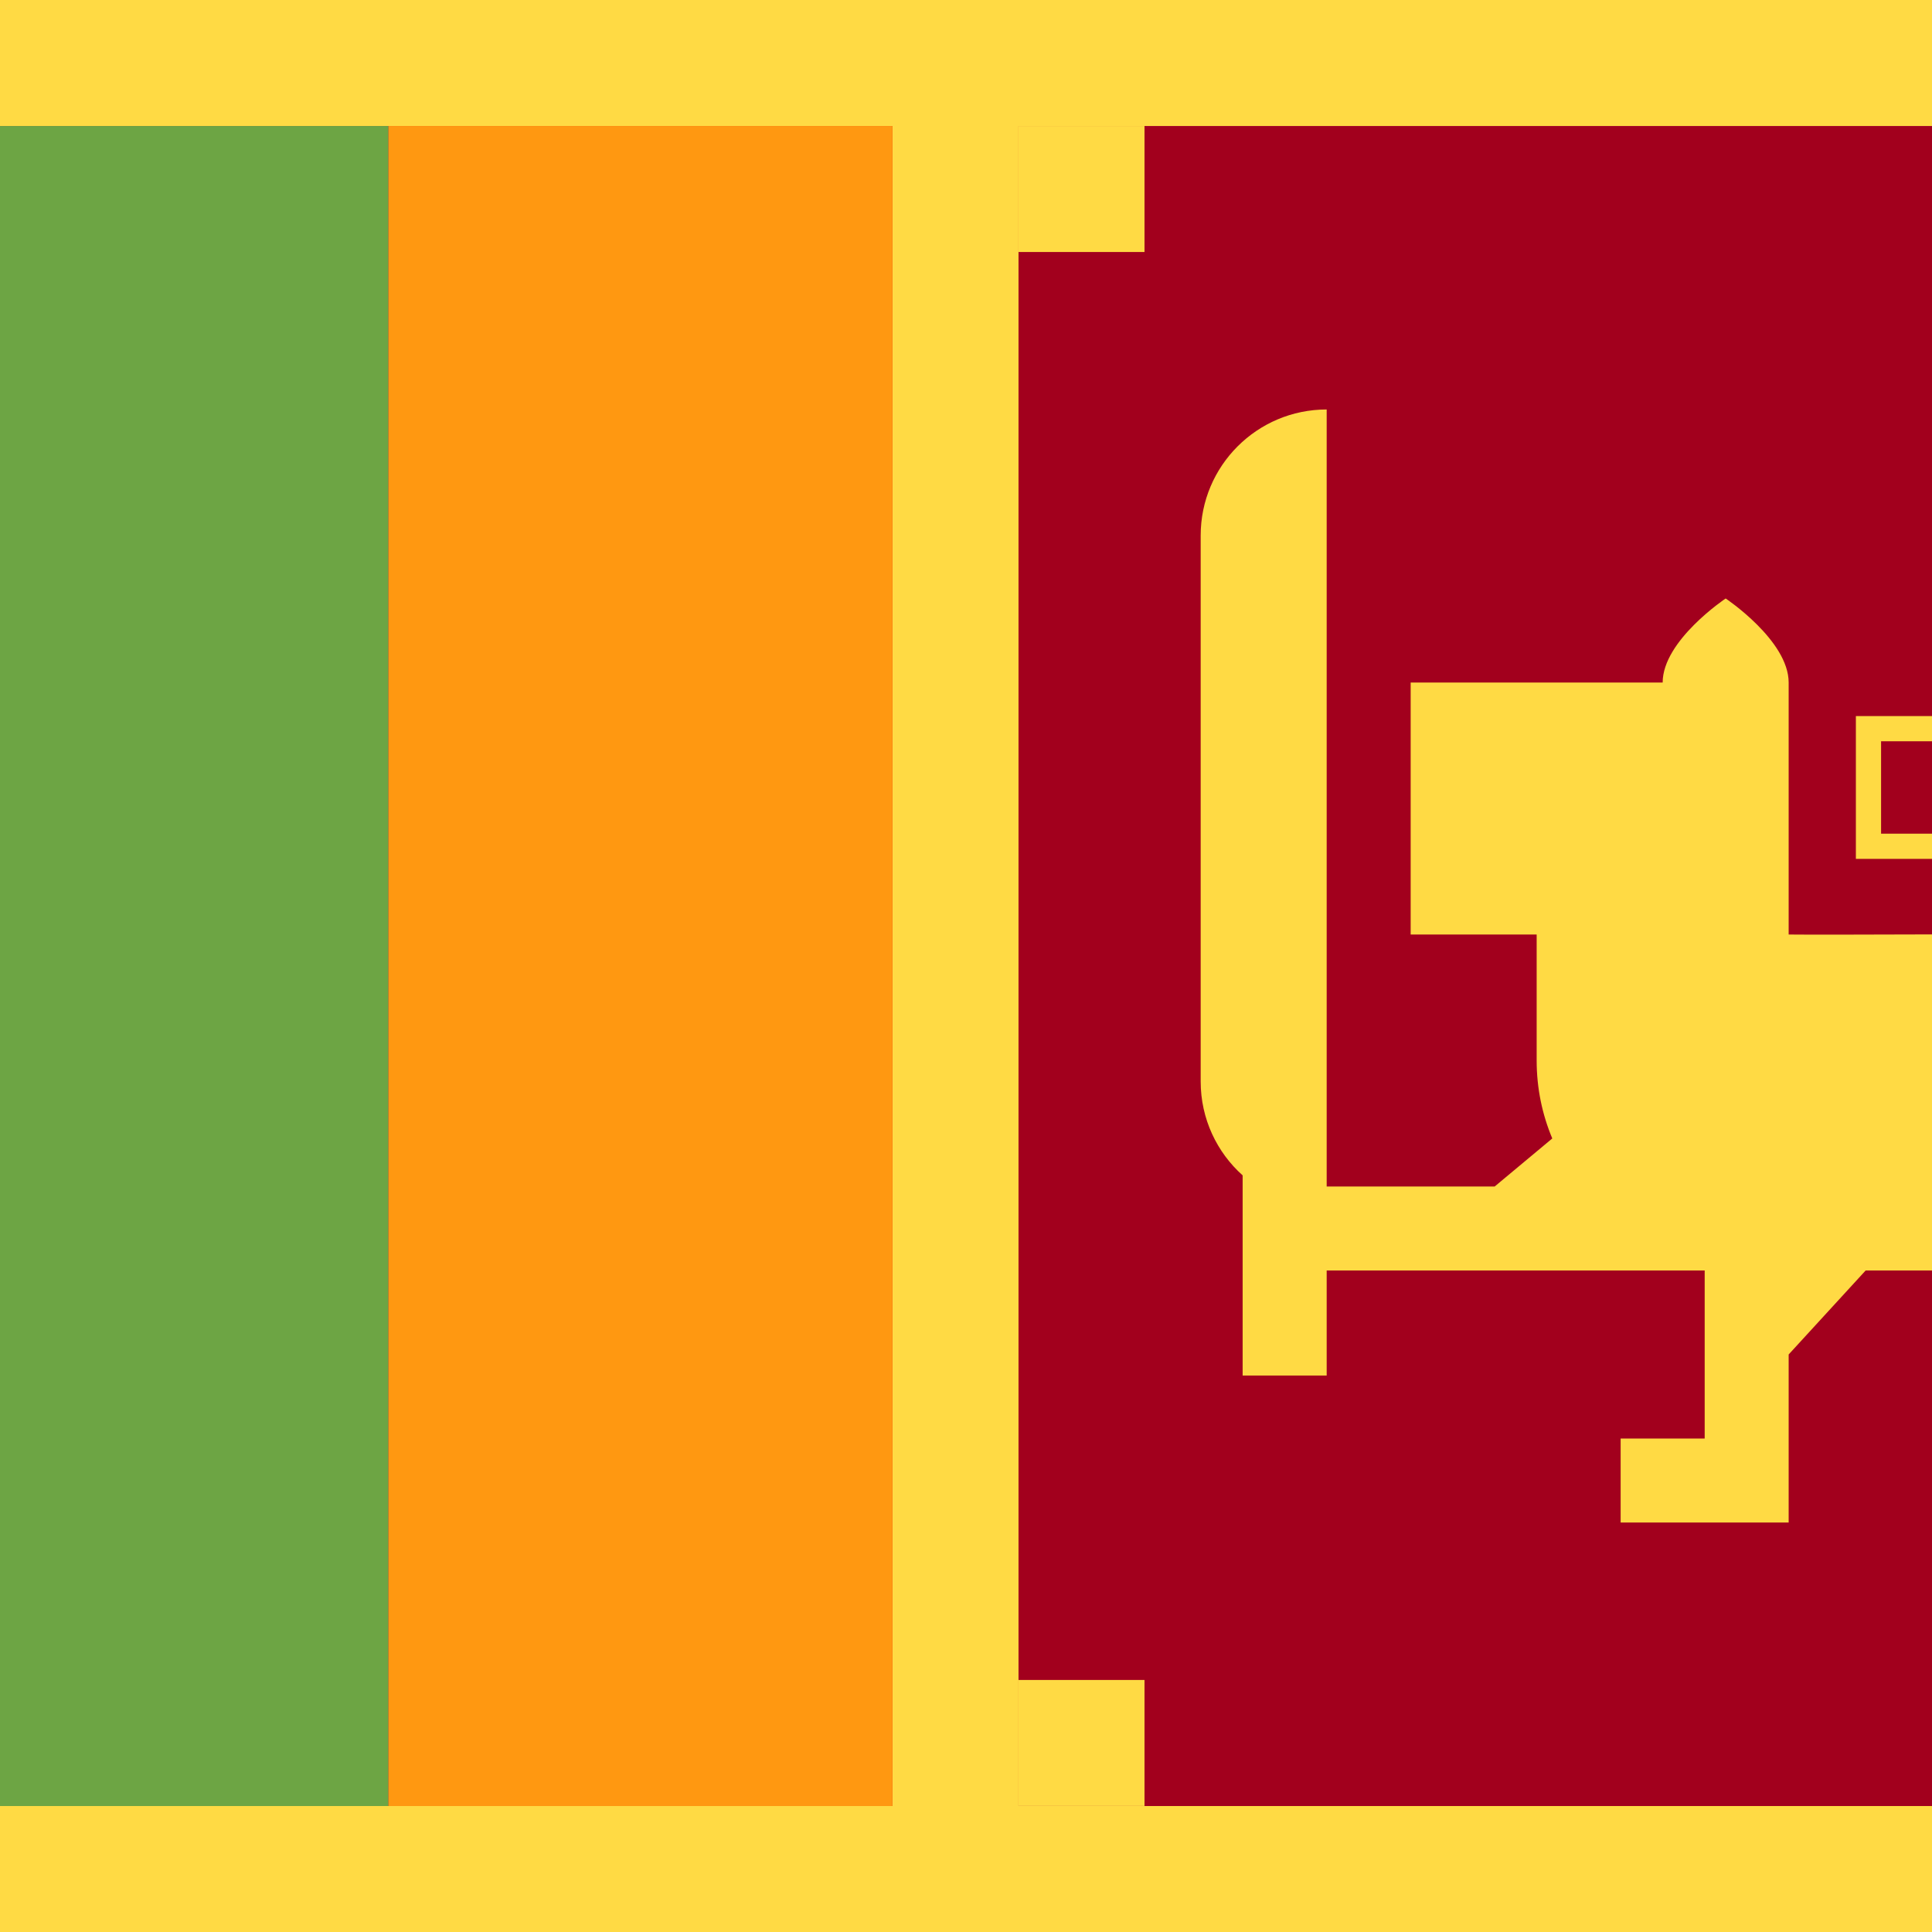
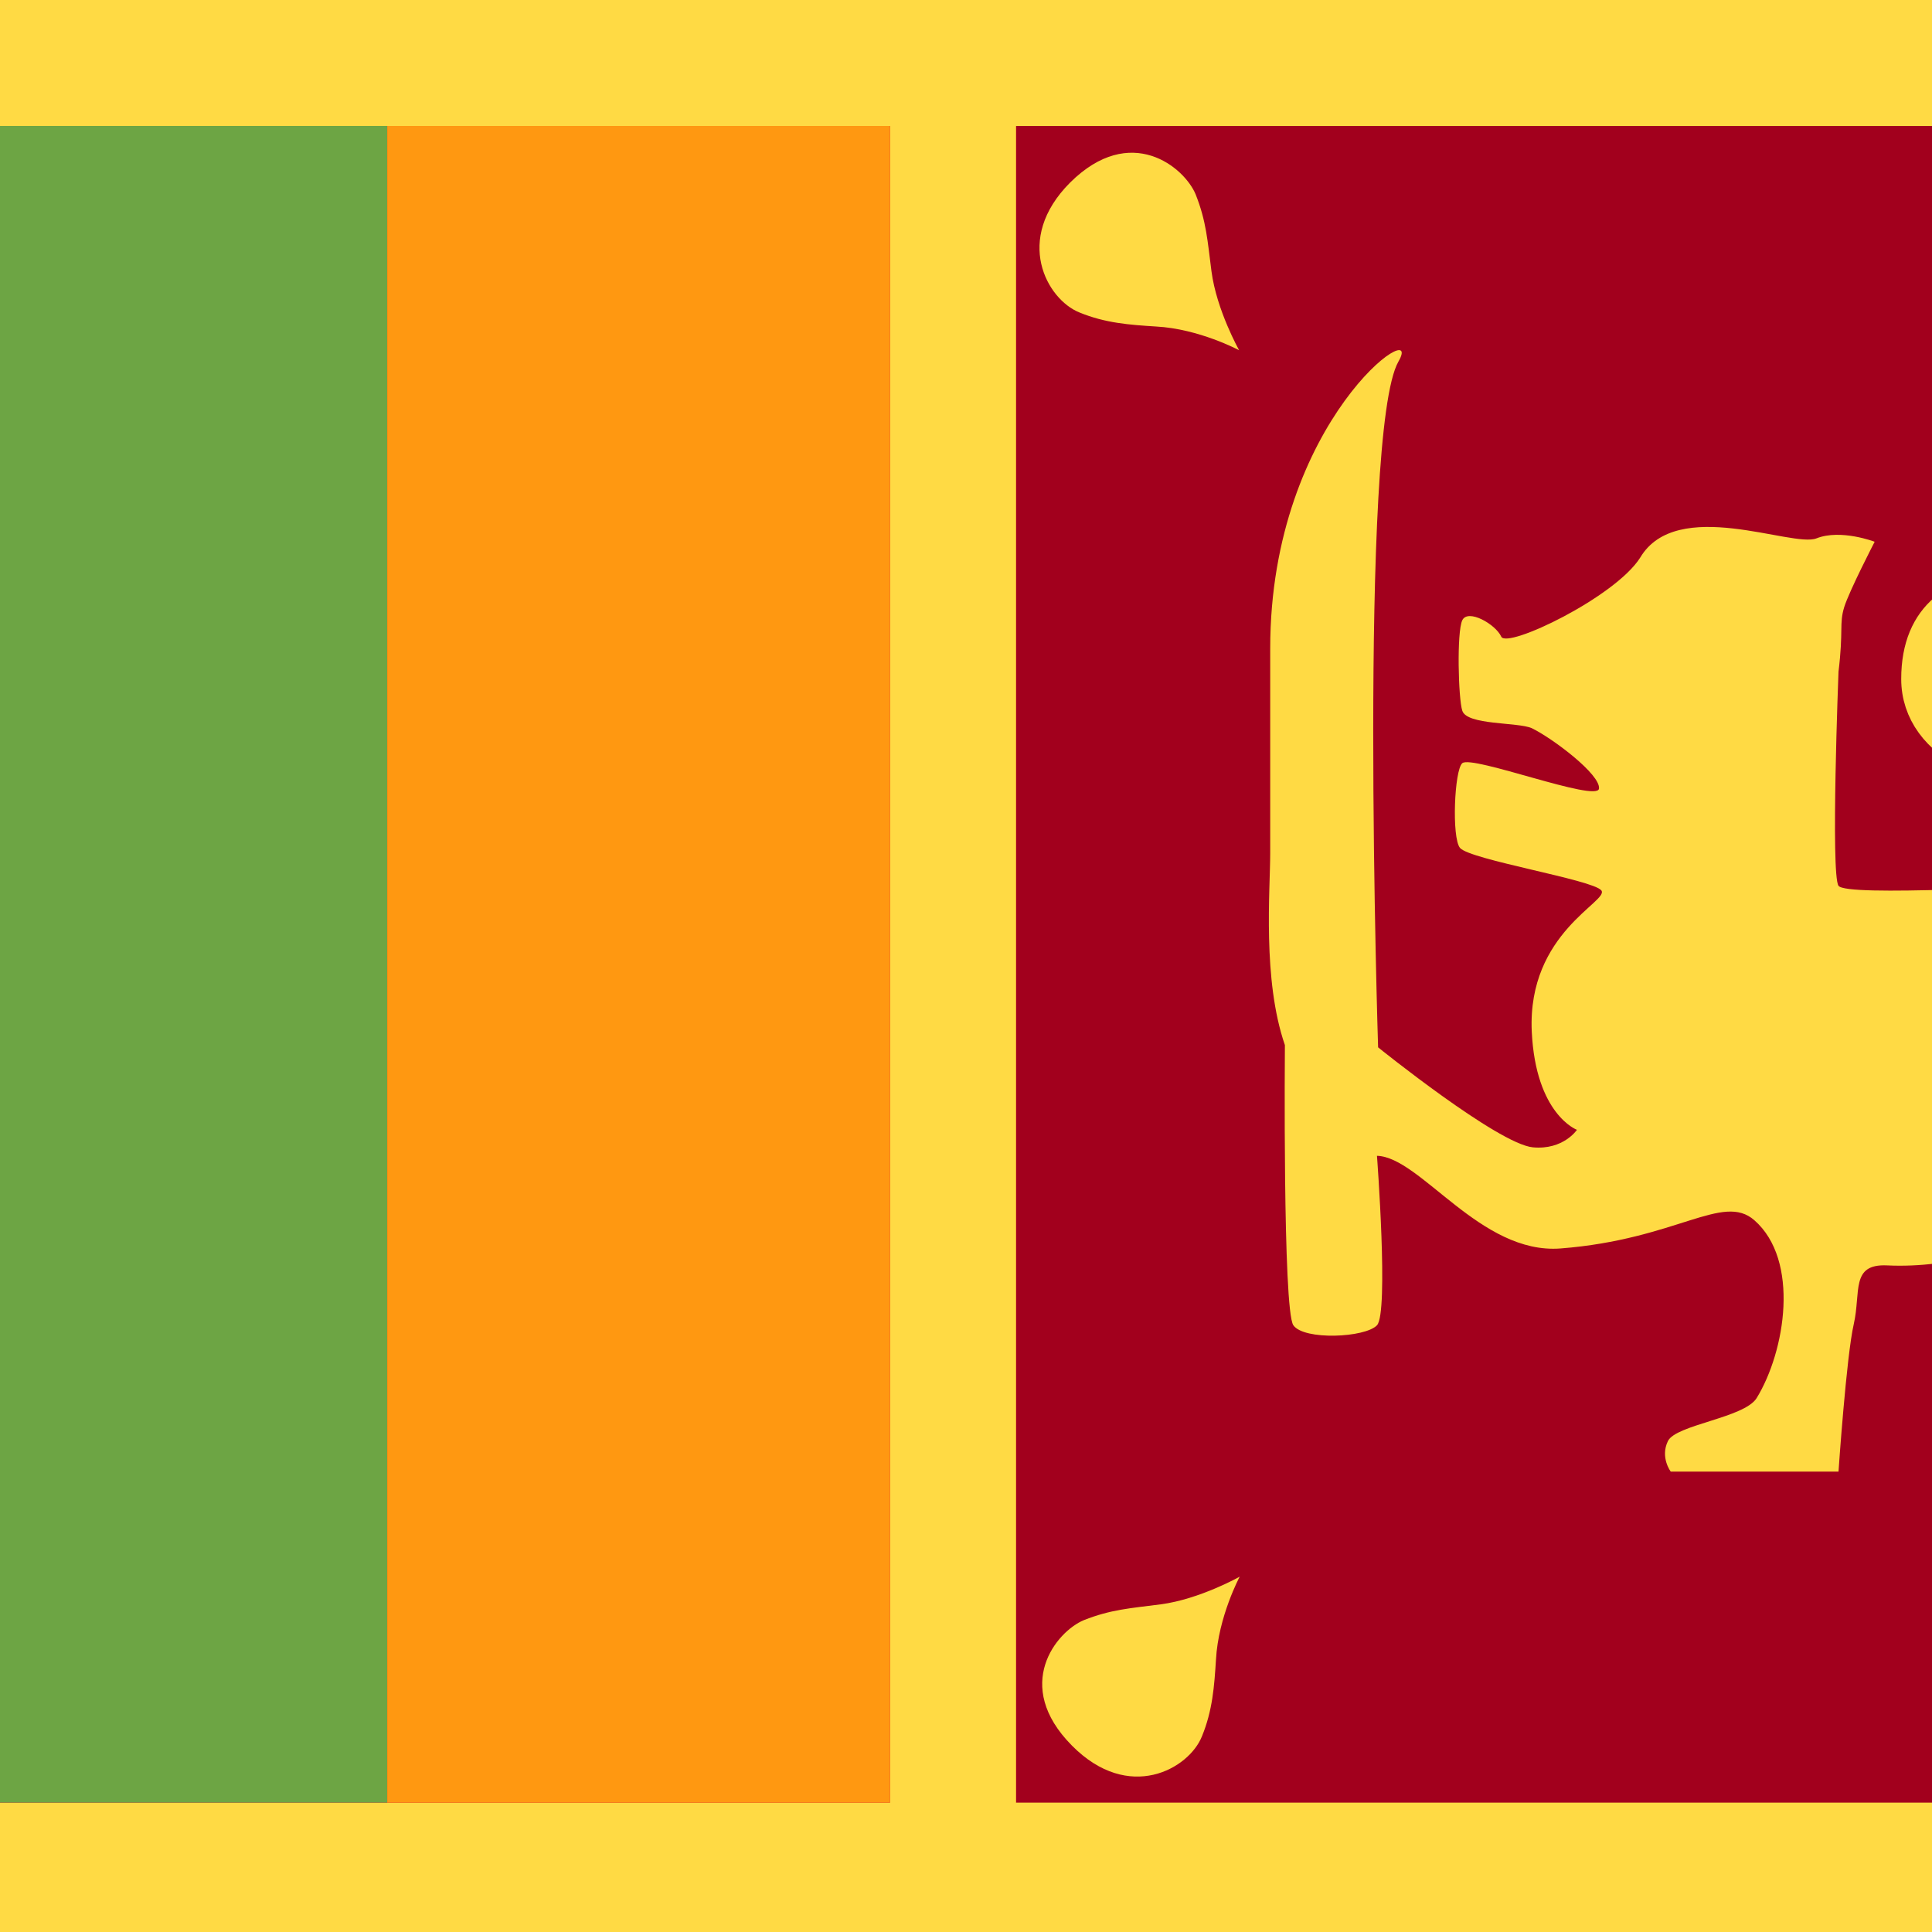
- <svg xmlns="http://www.w3.org/2000/svg" viewBox="42.667 85.333 341.333 341.333">
-   <path fill="#FFDA44" d="M0,85.329v341.337h512V85.329H0z M489.739,404.405h-267.13V107.59h267.13V404.405z" />
-   <rect x="222.609" y="107.595" fill="#A2001D" width="267.13" height="296.815" />
-   <rect x="22.261" y="107.595" fill="#D80027" width="200.348" height="296.815" />
-   <rect x="200.348" y="85.334" fill="#FFDA44" width="22.261" height="341.337" />
-   <rect x="22.261" y="107.595" fill="#6DA544" width="89.043" height="296.815" />
-   <rect x="111.304" y="107.595" fill="#FF9811" width="89.043" height="296.815" />
+ <svg xmlns="http://www.w3.org/2000/svg" version="1.1" viewBox="42.75 0 342 342">
+   <rect x="0" y="0" fill="#FFDA44" width="513" height="342" />
+   <rect x="222.6" y="22.3" fill="#A2001D" width="267.1" height="296.8" />
+   <rect x="22.3" y="22.3" fill="#D80027" width="200.3" height="296.8" />
+   <rect x="200.3" y="0" fill="#FFDA44" width="22.3" height="342" />
+   <rect x="22.3" y="22.3" fill="#6DA544" width="89" height="296.8" />
+   <rect x="111.3" y="22.3" fill="#FF9811" width="89" height="296.8" />
  <g>
-     <path fill="#FFDA44" d="M358.675,250.438v-44.522c0-7.424-11.13-14.848-11.13-14.848s-11.13,7.424-11.13,14.848h-44.522   v44.522h22.261v22.261c0,4.875,0.979,9.539,2.76,13.768l-10.184,8.493h-29.674V157.677c-12.299,0-22.261,9.973-22.261,22.261   v96.467c0,6.589,2.861,12.511,7.413,16.584v35.361h14.848v-18.554h66.783v29.685H328.99v14.837h29.685v-29.685l13.601-14.837   h44.288v29.685h-14.848v14.837h29.685v-29.685l13.601-14.837l12.552-40.259l-11.038-19.1h-38.945   C393.402,250.315,366.934,250.527,358.675,250.438z" />
-     <polygon fill="#FFDA44" points="370.551,211.844 370.551,237.073 442.064,237.073 442.064,250.438 446.516,250.438    446.516,232.621 375.003,232.621 375.003,216.296 450.968,216.296 450.968,211.844  " />
-     <rect x="222.609" y="107.595" fill="#FFDA44" width="22.261" height="22.261" />
-     <rect x="467.478" y="107.595" fill="#FFDA44" width="22.261" height="22.261" />
-     <rect x="222.609" y="382.138" fill="#FFDA44" width="22.261" height="22.261" />
-     <rect x="467.478" y="382.138" fill="#FFDA44" width="22.261" height="22.261" />
+     <path fill="#FFDA44" d="M368.2,156.8c-1.4-2,0-37.9,0-37.9c0.9-7.4,0.1-8.4,1-11.4c0.9-2.9,5.4-11.6,5.4-11.6s-6-2.3-10.3-0.6   c-4.3,1.7-24.7-7.5-31.2,3.4c-4.4,7-23.6,16.2-24.6,14c-1-2.2-5.9-5-6.9-2.9s-0.7,13.9,0,16c0.8,2.6,9.8,2,12.3,3.1   c3.7,1.8,12.2,8.2,11.9,10.7c-0.3,2.5-22.5-6-24.2-4.5c-1.4,1.2-1.9,13.2-0.4,15c1.8,2.1,23.4,5.6,25,7.5c1.6,1.9-13.1,7.4-12.3,25   c0.7,14.7,8,17.4,8,17.4s-2.4,3.6-7.8,3.1c-6.2-0.6-27.4-17.7-27.4-17.7S283.2,76.4,290.3,64c4.9-8.5-22.7,10.1-22.7,50.8v36.2   c0,6.6-1.4,22.4,2.6,34c0,0-0.4,46.9,1.5,49.6s12.7,2.2,14.8,0s0-30,0-30c7.7,0.2,18.3,17.5,32.5,16.4c20.6-1.6,28.7-9.9,34.3-5   c8.1,7.1,5.5,23.2,0.4,31.5c-2.2,3.5-14.3,4.7-15.7,7.6c-1.4,2.9,0.5,5.4,0.5,5.4h29.7c0,0,1.4-20.5,2.7-26.1   c1.3-5.7-0.6-10.7,5.9-10.4c23.5,1.1,39.8-15.3,45.5-8c3.2,4.1,5.6,29.9,3.3,33.3c-2.2,3.4-13.8,2.8-15.2,6.7   c-1.4,4,0.8,4.4,0.8,4.4h29.7c0,0-0.4-21.2,2.5-27.7c2.9-6.5,4.9-10.4,9.3-17.2c4.4-6.8,11.3-15.7,11.3-36.2   c0-14.2-8.1-22.8-8.1-22.8h-38.9C402.9,156.7,369.6,158.8,368.2,156.8z" />
+     <path fill="#FFDA44" d="M232.2,32.3c10.7-10.6,20.2-2.7,22.2,2.1c1.9,4.8,2.1,8.2,2.8,13.6c0.9,6.9,4.9,14,4.9,14s-7.1-3.8-14.7-4.2   c-4.7-0.3-9-0.6-13.6-2.5C228.1,53,222.1,42.4,232.2,32.3z" />
+     <path fill="#FFDA44" d="M480.6,32.2c10.7,10.6,2.8,20.2-2,22.2c-4.8,2-8.2,2.1-13.6,2.8c-6.9,0.9-14,5-14,5s3.7-7.1,4.2-14.7   c0.3-4.7,0.6-9.1,2.4-13.6C459.8,28.2,470.4,22.1,480.6,32.2z" />
+     <path fill="#FFDA44" d="M480.7,309.1c-10.7,10.6-20.2,2.6-22.2-2.2c-1.9-4.8-2.1-8.2-2.7-13.6c-0.8-6.9-4.9-14.1-4.9-14.1   s7,3.8,14.7,4.3c4.7,0.3,9,0.6,13.6,2.5C484.9,288.4,490.9,299.1,480.7,309.1z" />
+     <path fill="#FFDA44" d="M232.5,309c-10.6-10.7-2.7-20.2,2.1-22.2c4.8-1.9,8.2-2.1,13.6-2.8c6.9-0.9,14-4.9,14-4.9s-3.8,7.1-4.2,14.7   c-0.3,4.7-0.6,9-2.5,13.6C253.2,313.1,242.6,319.2,232.5,309z" />
+     <path fill="none" stroke="#FFDA44" stroke-width="6" stroke-miterlimit="10" d="M446.9,162.4c0,0,7.5-2.6,8.4-16.1c0.6-8.6-19.8-16-39-11.5c-19.7,4.6-34-3.1-34-14.6   c0-22.9,29.7-16.2,38.9-11.3c9.1,4.9,29.7,23.5,35.1,9.4" />
  </g>
</svg>
